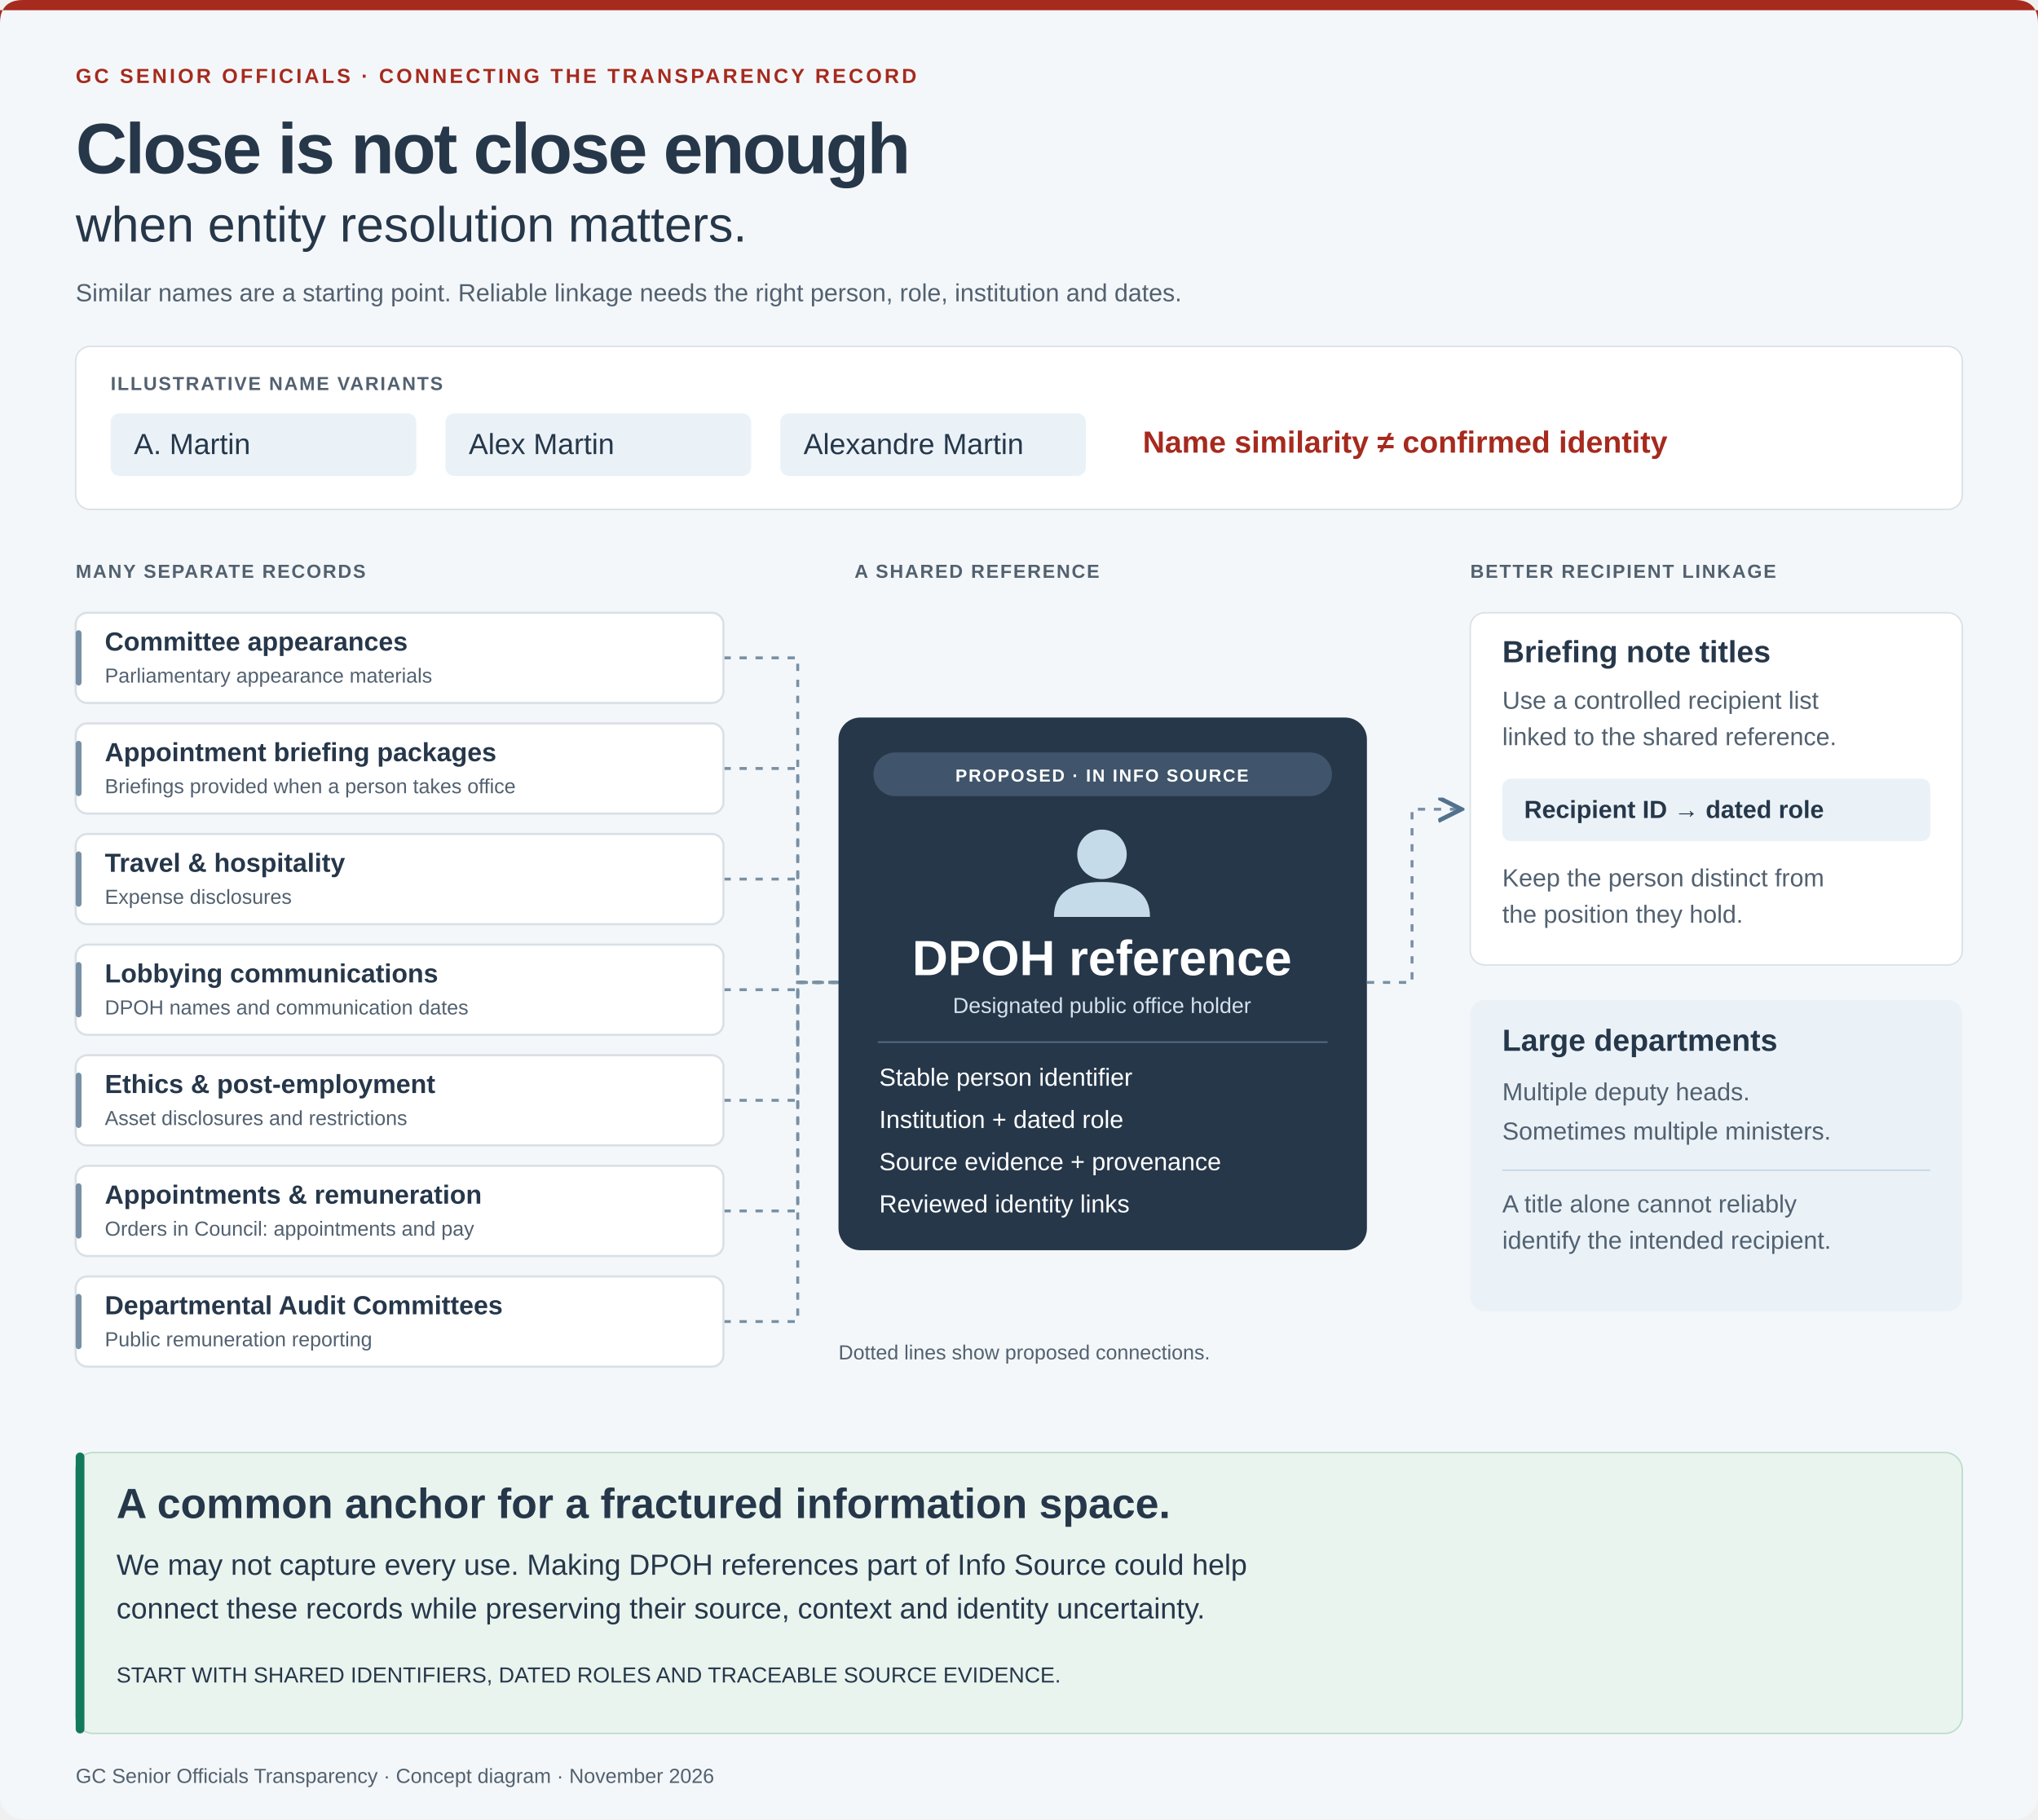
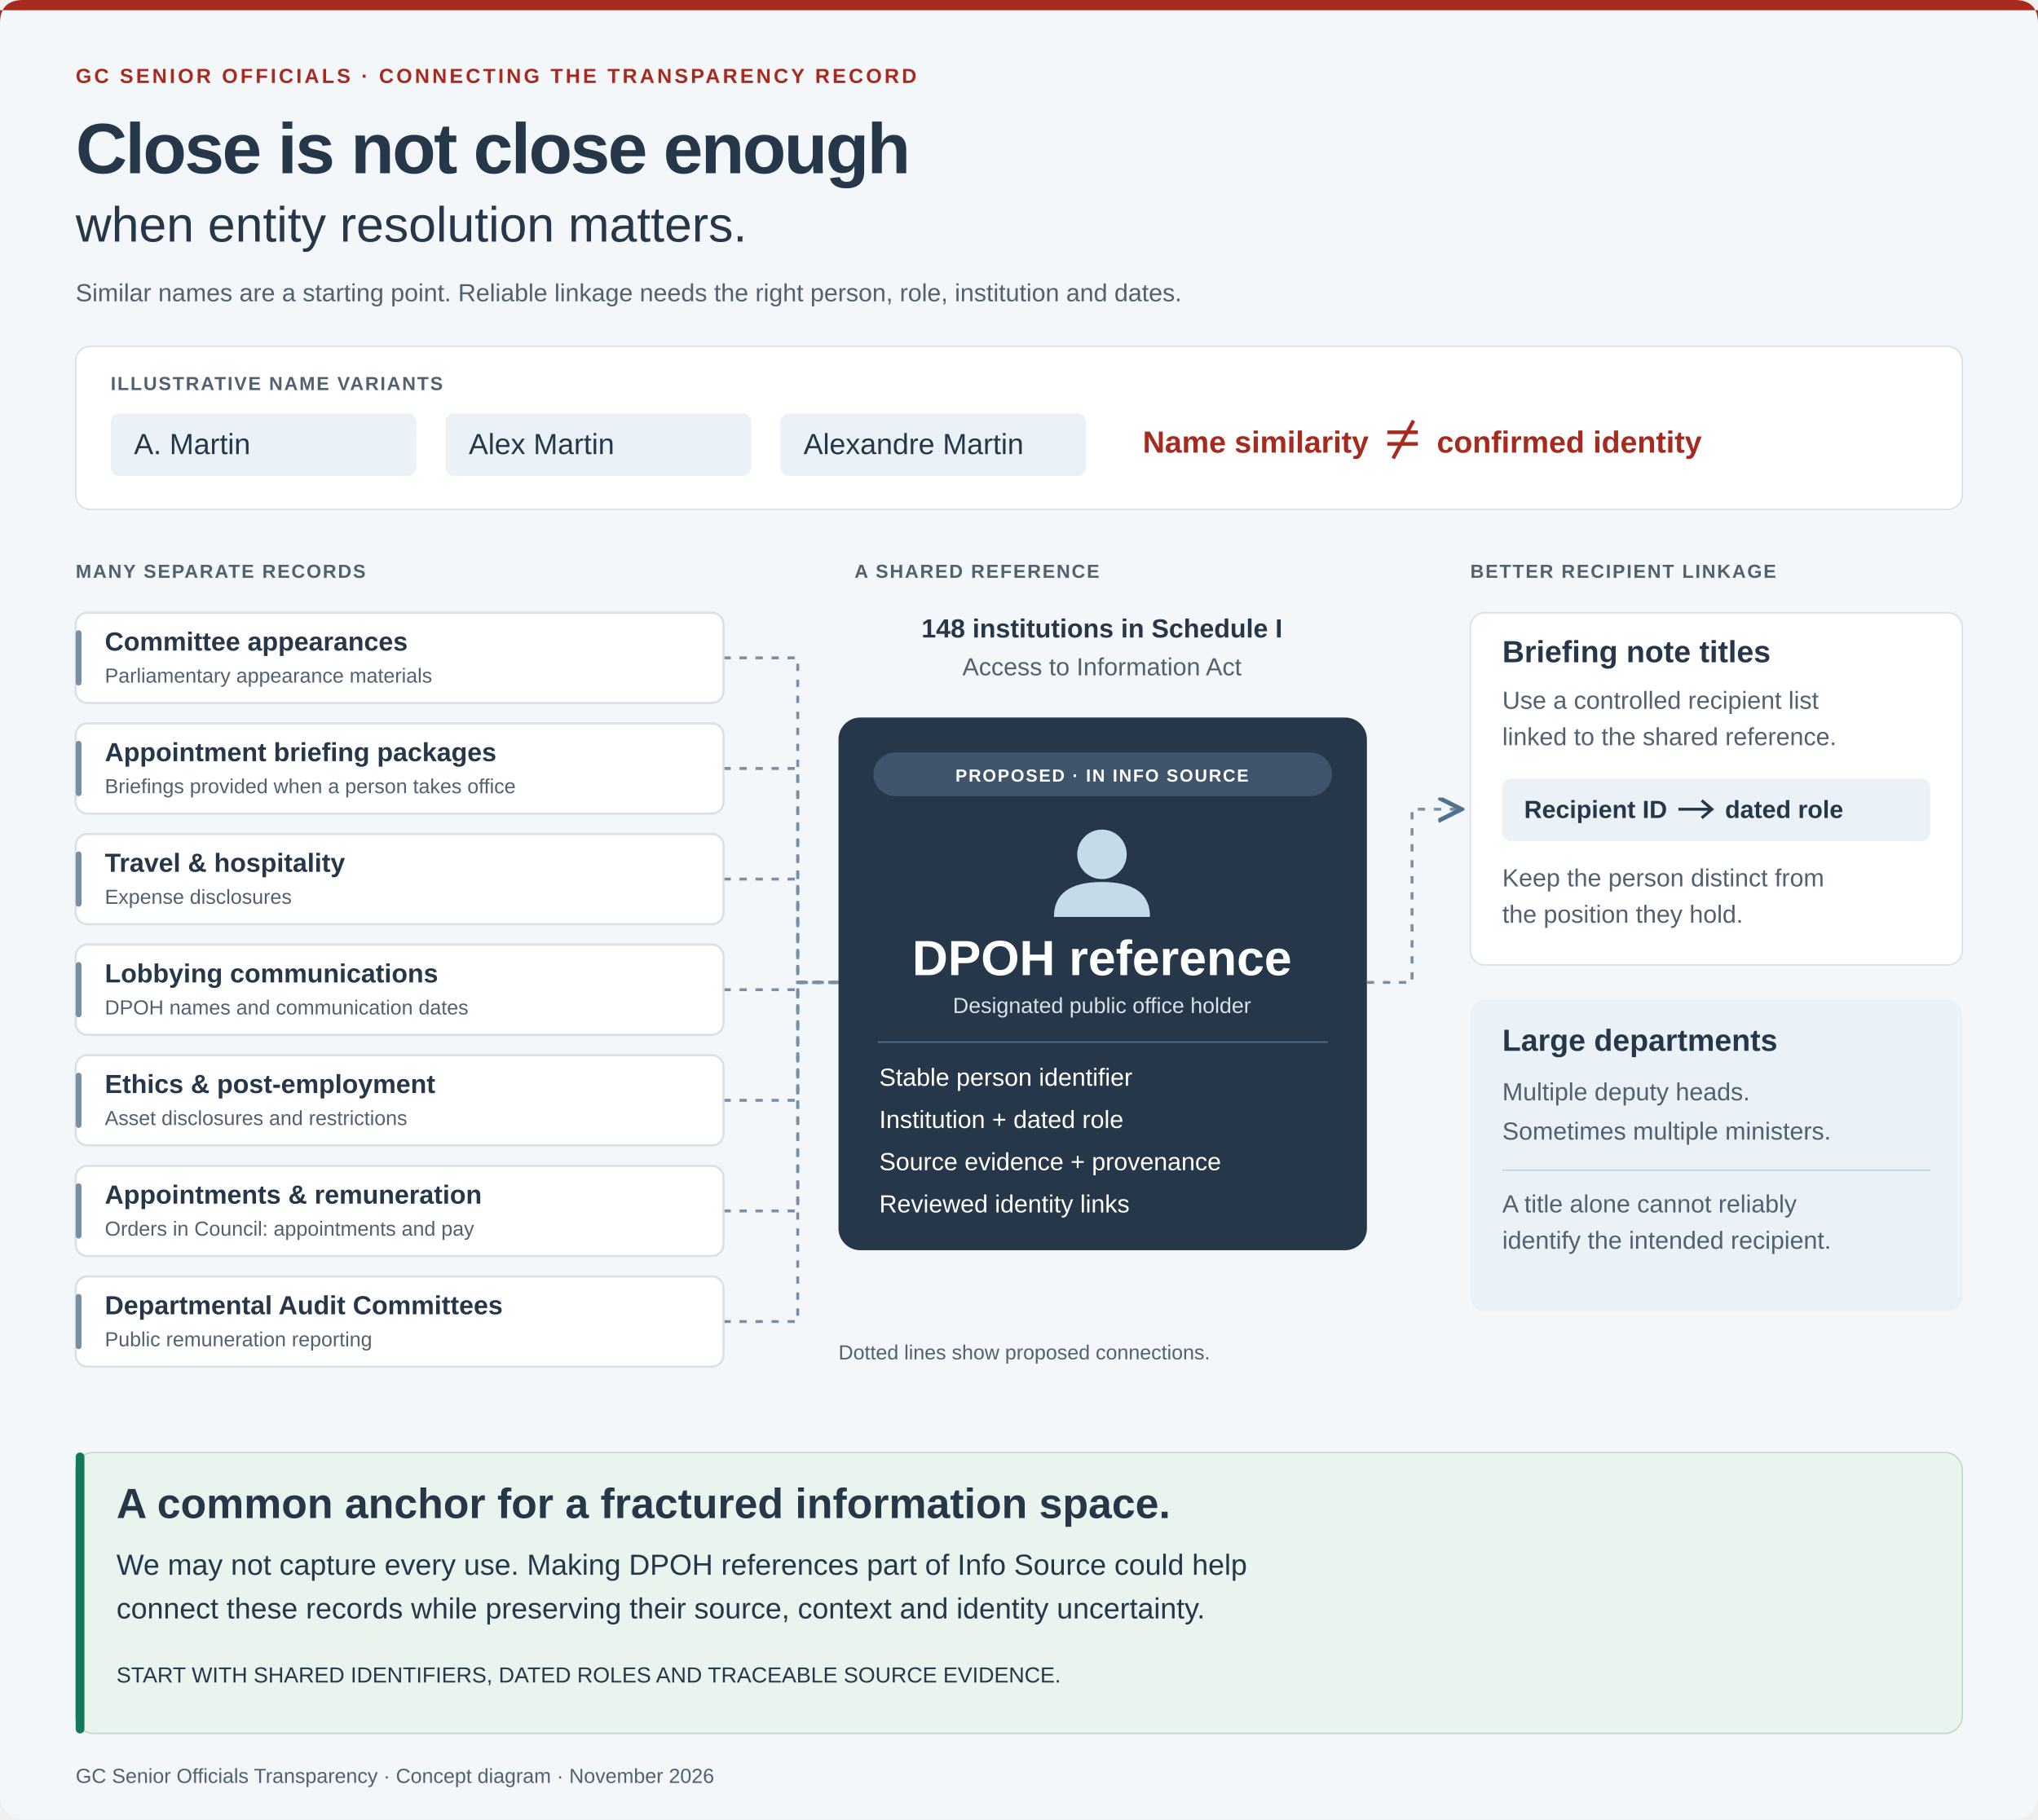
<svg xmlns="http://www.w3.org/2000/svg" width="1400" height="1250" viewBox="0 0 1400 1250" role="img" aria-labelledby="title desc">
  <defs>
    <marker id="arrow" markerWidth="9" markerHeight="9" refX="7" refY="4" orient="auto">
      <path d="M0 0 L8 4 L0 8" fill="none" stroke="#52718e" stroke-width="1.5" />
    </marker>
  </defs>
  <style>text{font-family:Arial,Helvetica,sans-serif;fill:#26374a}.eyebrow{font-size:14px;font-weight:700;letter-spacing:1.8px;fill:#a62a1e}.h{font-size:21px;font-weight:700}.body{font-size:17px;fill:#526170}.small{font-size:14px;fill:#526170}.label{font-size:13px;font-weight:700;letter-spacing:1px;fill:#526170}.source{fill:#fff;stroke:#d9e0e6;stroke-width:1.5}.link{fill:none;stroke:#7890a6;stroke-width:2;stroke-dasharray:5 6}.white{fill:#fff}.pale{fill:#d5e2ec}.alert{fill:#a62a1e}</style>
  <rect width="1400" height="1250" rx="16" fill="#f4f7f9" />
  <path d="M16 0H1384Q1400 0 1400 16V7H0V16Q0 0 16 0" fill="#a62a1e" />
  <text x="52" y="57" class="eyebrow">GC SENIOR OFFICIALS · CONNECTING THE TRANSPARENCY RECORD</text>
  <text x="52" y="119" font-size="49" font-weight="700" letter-spacing="-1.4">Close is not close enough</text>
  <text x="52" y="166" font-size="34" fill="#526170">when entity resolution matters.</text>
  <text x="52" y="207" class="body">Similar names are a starting point. Reliable linkage needs the right person, role, institution and dates.</text>
  <rect x="52" y="238" width="1296" height="112" rx="10" fill="#fff" stroke="#d9e0e6" />
  <text x="76" y="268" class="label">ILLUSTRATIVE NAME VARIANTS</text>
  <rect x="76" y="284" width="210" height="43" rx="6" fill="#eaf2f8" />
  <text x="92" y="312" font-size="20">A. Martin</text>
  <rect x="306" y="284" width="210" height="43" rx="6" fill="#eaf2f8" />
  <text x="322" y="312" font-size="20">Alex Martin</text>
  <rect x="536" y="284" width="210" height="43" rx="6" fill="#eaf2f8" />
  <text x="552" y="312" font-size="20">Alexandre Martin</text>
-   <text x="785" y="311" font-size="21" font-weight="700" class="alert">Name similarity ≠ confirmed identity</text>
+   <g role="img" aria-label="Name similarity does not equal confirmed identity">
+     <text x="785" y="311" font-size="21" font-weight="700" class="alert">Name similarity</text>
+     <path d="M953 297H974M953 305H974M971 289L957 315" stroke="#a62a1e" stroke-width="2.5" fill="none" />
+     <text x="987" y="311" font-size="21" font-weight="700" class="alert">confirmed identity</text>
+   </g>
  <text x="52" y="397" class="label">MANY SEPARATE RECORDS</text>
  <text x="587" y="397" class="label">A SHARED REFERENCE</text>
+   <g id="schedule-i-count">
+     <text x="757" y="438" text-anchor="middle" font-size="18" font-weight="700">148 institutions in Schedule I</text>
+     <text x="757" y="464" text-anchor="middle" class="body">Access to Information Act</text>
+   </g>
  <text x="1010" y="397" class="label">BETTER RECIPIENT LINKAGE</text>
  <path class="link" d="M497 452 H526 Q548 452 548 452 V675 H576" />
  <rect class="source" x="52" y="421" width="445" height="62" rx="8" />
  <rect x="52" y="433" width="4" height="38" rx="2" fill="#7890a6" />
  <text x="72" y="447" font-size="18" font-weight="700">Committee appearances</text>
  <text x="72" y="469" class="small">Parliamentary appearance materials</text>
  <path class="link" d="M497 528 H526 Q548 528 548 528 V675 H576" />
  <rect class="source" x="52" y="497" width="445" height="62" rx="8" />
  <rect x="52" y="509" width="4" height="38" rx="2" fill="#7890a6" />
  <text x="72" y="523" font-size="18" font-weight="700">Appointment briefing packages</text>
  <text x="72" y="545" class="small">Briefings provided when a person takes office</text>
  <path class="link" d="M497 604 H526 Q548 604 548 604 V675 H576" />
  <rect class="source" x="52" y="573" width="445" height="62" rx="8" />
  <rect x="52" y="585" width="4" height="38" rx="2" fill="#7890a6" />
  <text x="72" y="599" font-size="18" font-weight="700">Travel &amp; hospitality</text>
  <text x="72" y="621" class="small">Expense disclosures</text>
  <path class="link" d="M497 680 H526 Q548 680 548 680 V675 H576" />
  <rect class="source" x="52" y="649" width="445" height="62" rx="8" />
  <rect x="52" y="661" width="4" height="38" rx="2" fill="#7890a6" />
  <text x="72" y="675" font-size="18" font-weight="700">Lobbying communications</text>
  <text x="72" y="697" class="small">DPOH names and communication dates</text>
  <path class="link" d="M497 756 H526 Q548 756 548 756 V675 H576" />
  <rect class="source" x="52" y="725" width="445" height="62" rx="8" />
  <rect x="52" y="737" width="4" height="38" rx="2" fill="#7890a6" />
  <text x="72" y="751" font-size="18" font-weight="700">Ethics &amp; post-employment</text>
  <text x="72" y="773" class="small">Asset disclosures and restrictions</text>
  <path class="link" d="M497 832 H526 Q548 832 548 832 V675 H576" />
  <rect class="source" x="52" y="801" width="445" height="62" rx="8" />
  <rect x="52" y="813" width="4" height="38" rx="2" fill="#7890a6" />
  <text x="72" y="827" font-size="18" font-weight="700">Appointments &amp; remuneration</text>
  <text x="72" y="849" class="small">Orders in Council: appointments and pay</text>
  <path class="link" d="M497 908 H526 Q548 908 548 908 V675 H576" />
  <rect class="source" x="52" y="877" width="445" height="62" rx="8" />
  <rect x="52" y="889" width="4" height="38" rx="2" fill="#7890a6" />
  <text x="72" y="903" font-size="18" font-weight="700">Departmental Audit Committees</text>
  <text x="72" y="925" class="small">Public remuneration reporting</text>
  <rect x="576" y="493" width="363" height="366" rx="15" fill="#26374a" />
  <rect x="600" y="517" width="315" height="30" rx="15" fill="#40556b" />
  <text x="757" y="537" text-anchor="middle" font-size="12" font-weight="700" letter-spacing="1" class="white">PROPOSED · IN INFO SOURCE</text>
-   <circle cx="757" cy="587" r="17" fill="#c5dbe9" />
-   <path d="M724 630Q724 606 757 606Q790 606 790 630" fill="#c5dbe9" />
+   <g id="dpoh-person-icon" role="img" aria-label="Person">
+     <circle cx="757" cy="587" r="17" fill="#c5dbe9" />
+     <path d="M724 630Q724 606 757 606Q790 606 790 630Z" fill="#c5dbe9" />
+   </g>
  <text x="757" y="670" text-anchor="middle" font-size="34" font-weight="700" class="white">DPOH reference</text>
  <text x="757" y="696" text-anchor="middle" font-size="15" class="pale">Designated public office holder</text>
  <path d="M603 716H912" stroke="#587087" />
  <text x="604" y="746" font-size="17" class="white">Stable person identifier</text>
  <text x="604" y="775" font-size="17" class="white">Institution + dated role</text>
  <text x="604" y="804" font-size="17" class="white">Source evidence + provenance</text>
  <text x="604" y="833" font-size="17" class="white">Reviewed identity links</text>
  <path d="M939 675H970V556H1002" class="link" marker-end="url(#arrow)" />
  <rect x="1010" y="421" width="338" height="242" rx="10" fill="#fff" stroke="#d9e0e6" />
  <text x="1032" y="455" class="h">Briefing note titles</text>
  <text x="1032" y="487" class="body">Use a controlled recipient list</text>
  <text x="1032" y="512" class="body">linked to the shared reference.</text>
  <rect x="1032" y="535" width="294" height="43" rx="6" fill="#eaf2f8" />
-   <text x="1047" y="562" font-size="17" font-weight="700">Recipient ID → dated role</text>
+   <g aria-label="Recipient identifier linked to dated role">
+     <text x="1047" y="562" font-size="17" font-weight="700">Recipient ID</text>
+     <path d="M1153 556H1176M1169 550L1176 556L1169 562" stroke="#26374a" stroke-width="2" fill="none" />
+     <text x="1185" y="562" font-size="17" font-weight="700">dated role</text>
+   </g>
  <text x="1032" y="609" class="body">Keep the person distinct from</text>
  <text x="1032" y="634" class="body">the position they hold.</text>
  <rect x="1010" y="687" width="338" height="214" rx="10" fill="#eaf2f8" />
  <text x="1032" y="722" class="h">Large departments</text>
  <text x="1032" y="756" class="body">Multiple deputy heads.</text>
  <text x="1032" y="783" class="body">Sometimes multiple ministers.</text>
  <path d="M1032 804H1326" stroke="#c3d4e1" />
  <text x="1032" y="833" class="body">A title alone cannot reliably</text>
  <text x="1032" y="858" class="body">identify the intended recipient.</text>
  <text x="576" y="934" class="small">Dotted lines show proposed connections.</text>
  <rect x="52" y="998" width="1296" height="193" rx="12" fill="#e9f4ef" stroke="#bcdccc" />
  <rect x="52" y="998" width="6" height="193" rx="3" fill="#13795b" />
  <text x="80" y="1043" font-size="29" font-weight="700" fill="#155b46">A common anchor for a fractured information space.</text>
  <text x="80" y="1082" font-size="20">We may not capture every use. Making DPOH references part of Info Source could help</text>
  <text x="80" y="1112" font-size="20">connect these records while preserving their source, context and identity uncertainty.</text>
  <text x="80" y="1156" font-size="15" fill="#155b46">START WITH SHARED IDENTIFIERS, DATED ROLES AND TRACEABLE SOURCE EVIDENCE.</text>
  <text x="52" y="1225" class="small">GC Senior Officials Transparency · Concept diagram · November 2026</text>
</svg>
